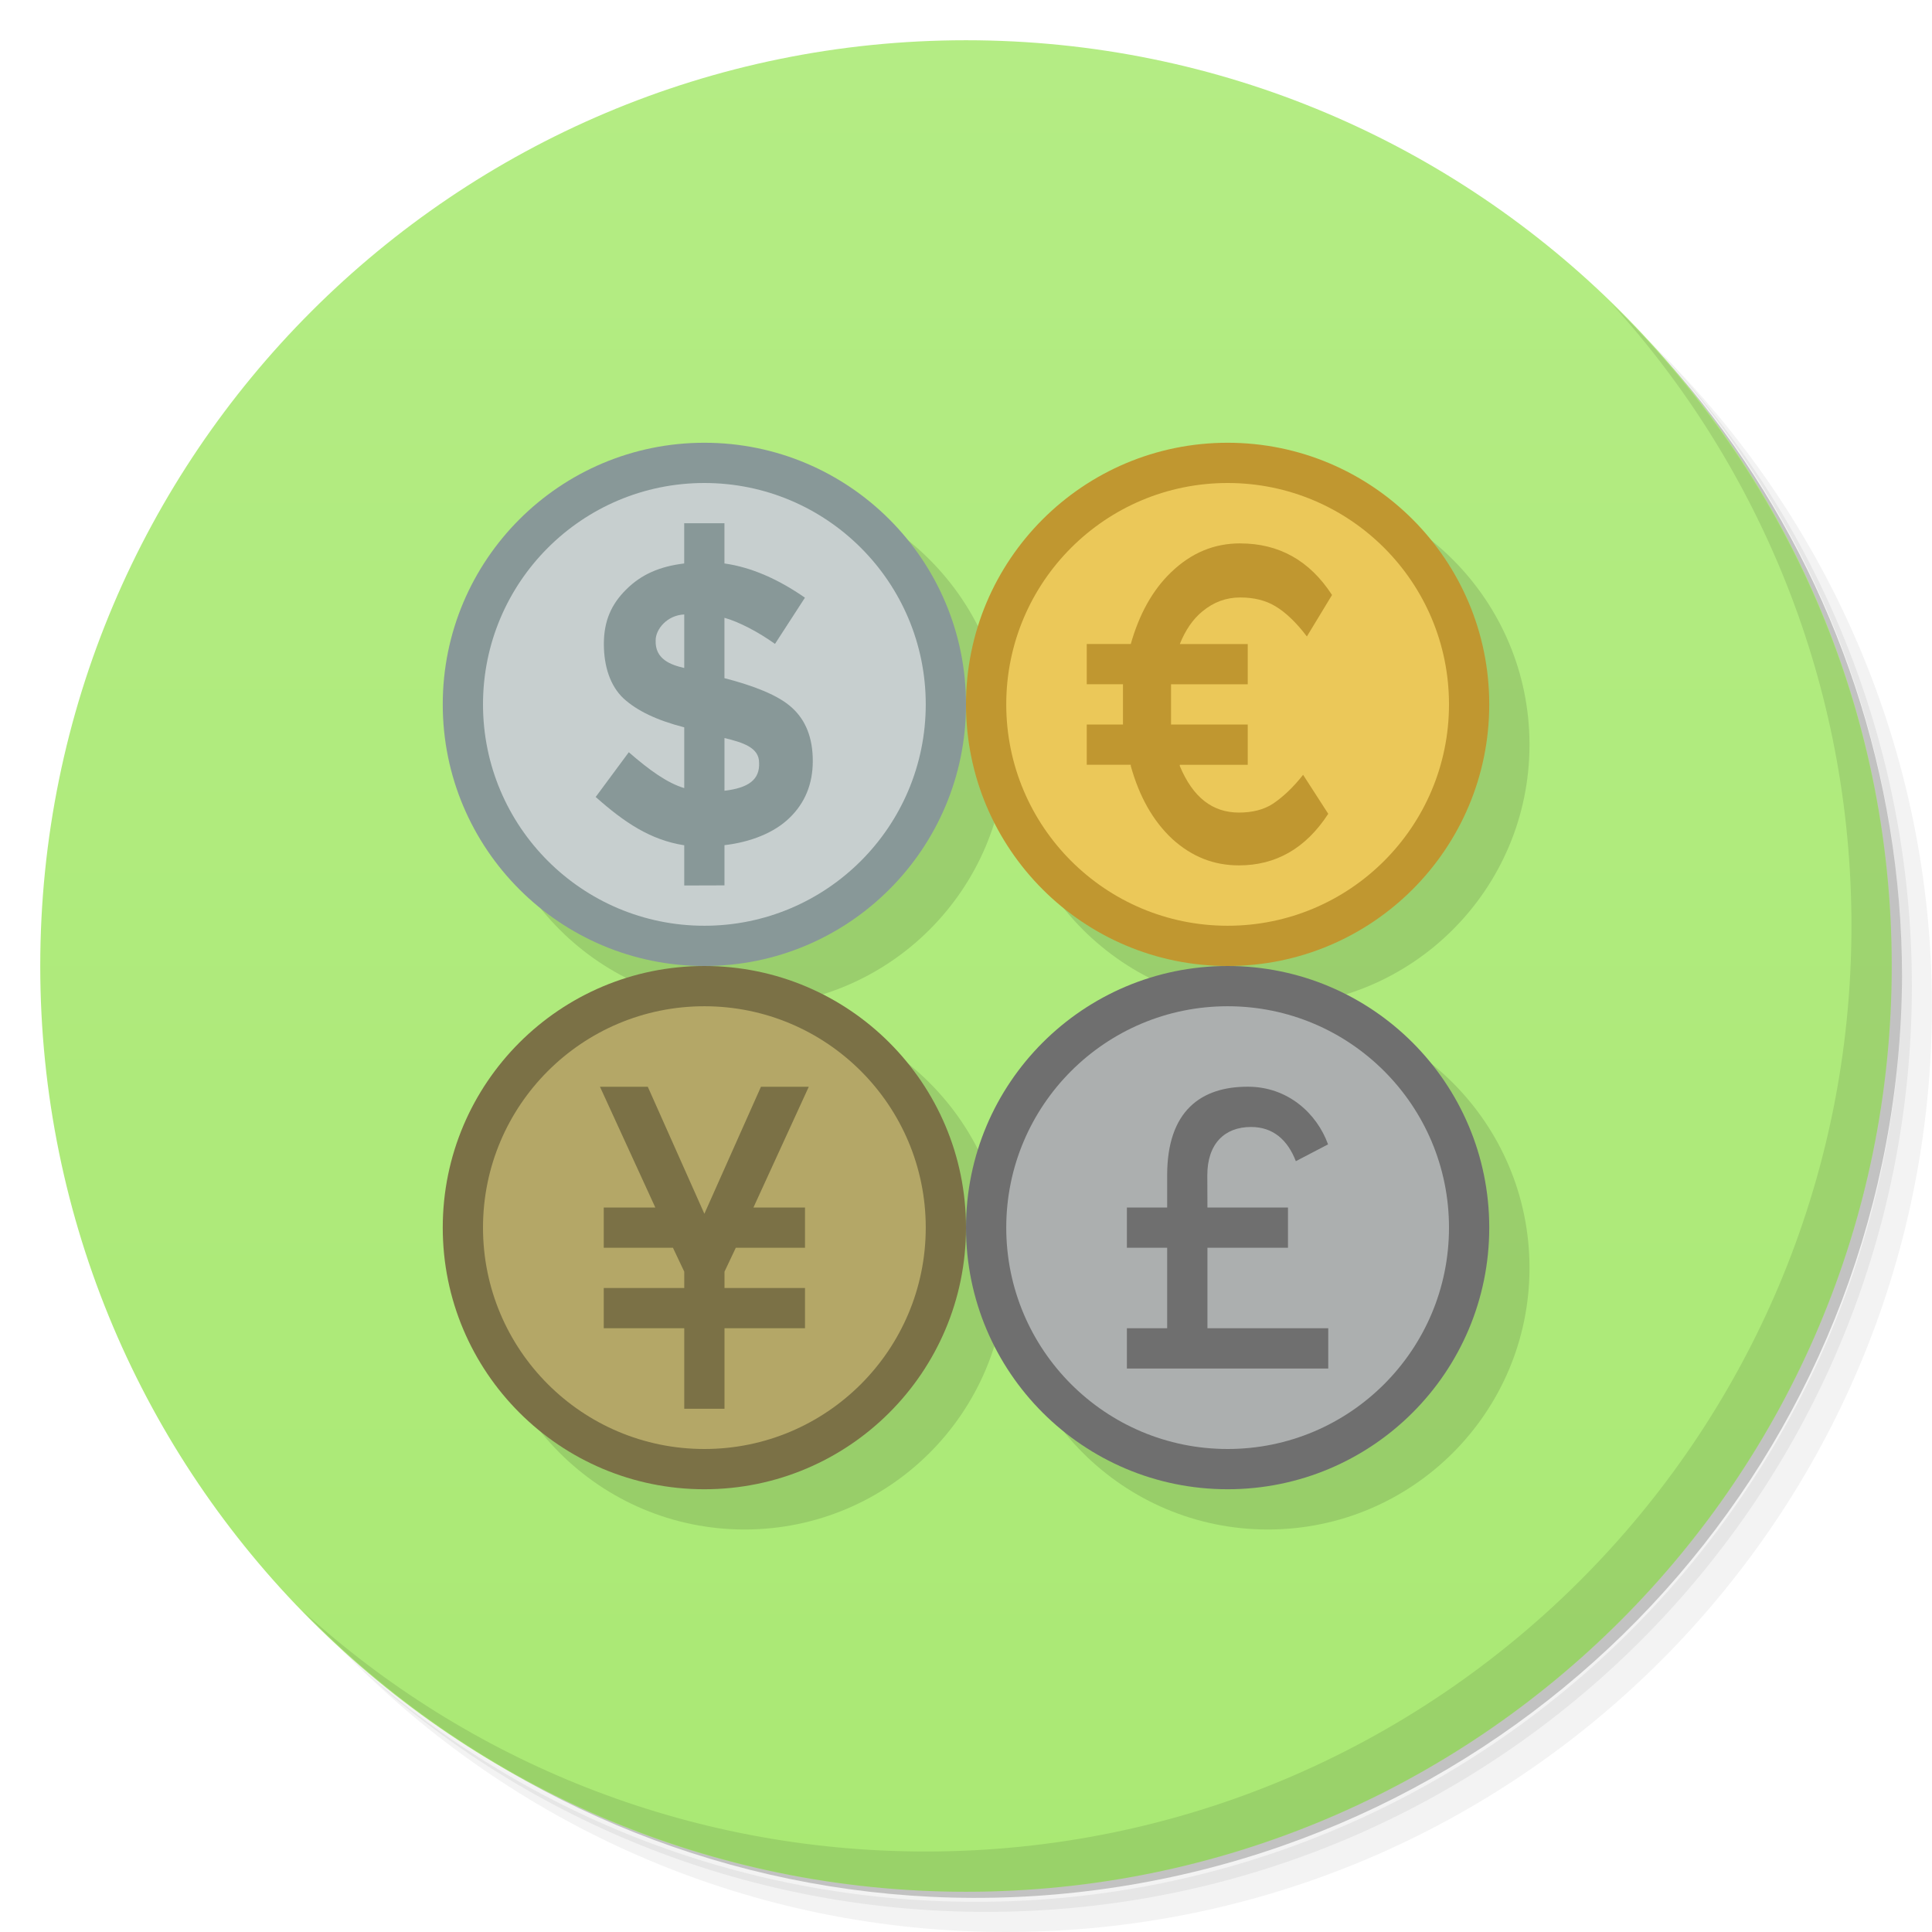
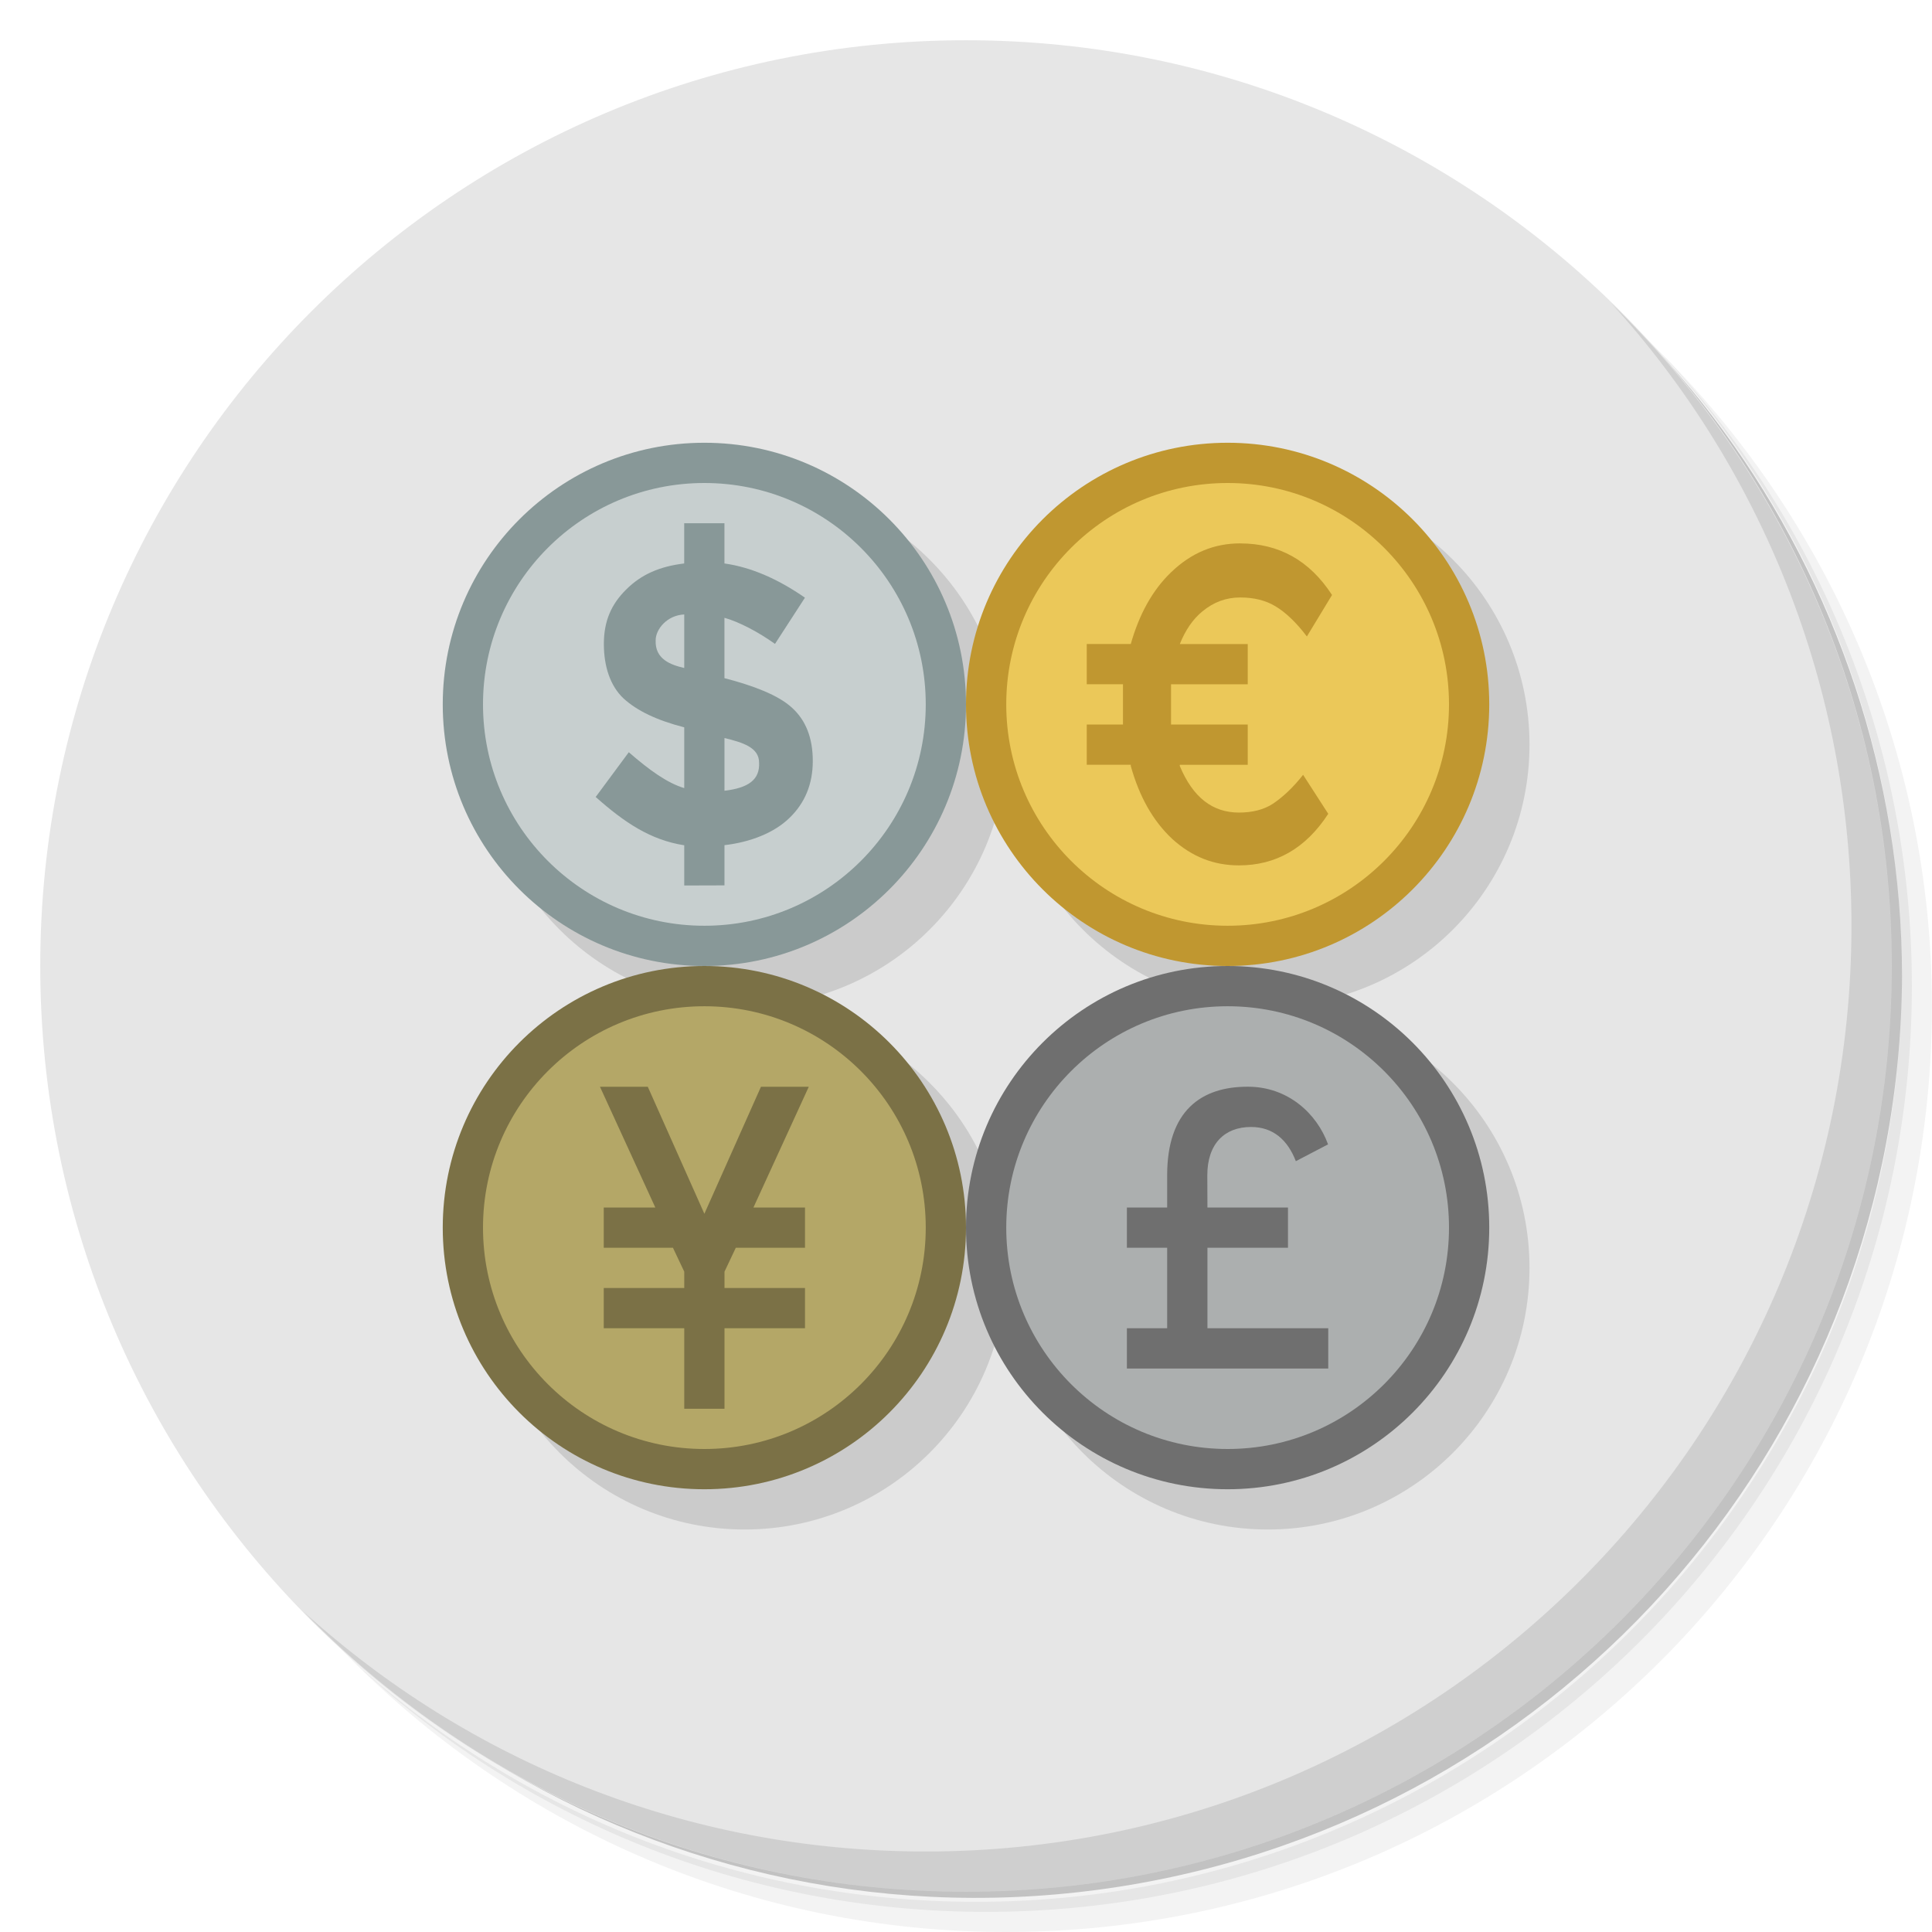
- <svg xmlns="http://www.w3.org/2000/svg" viewBox="0 0 48 48">
-   <defs>
+ <svg xmlns="http://www.w3.org/2000/svg" viewBox="0 0 48 48" id="svg2" version="1.1">
+   <defs id="defs4">
    <linearGradient id="linearGradient3845" y1="47" x2="0" y2="1" gradientUnits="userSpaceOnUse">
-       <stop style="stop-color:#aae974;stop-opacity:1" />
-       <stop offset="1" style="stop-color:#b4ec84;stop-opacity:1" />
+       <stop style="stop-color:#aae974;stop-opacity:1" id="stop7" />
+       <stop offset="1" style="stop-color:#b4ec84;stop-opacity:1" id="stop9" />
    </linearGradient>
  </defs>
-   <g>
-     <path d="m 36.31 5 c 5.859 4.062 9.688 10.831 9.688 18.5 c 0 12.426 -10.07 22.5 -22.5 22.5 c -7.669 0 -14.438 -3.828 -18.5 -9.688 c 1.037 1.822 2.306 3.499 3.781 4.969 c 4.085 3.712 9.514 5.969 15.469 5.969 c 12.703 0 23 -10.298 23 -23 c 0 -5.954 -2.256 -11.384 -5.969 -15.469 c -1.469 -1.475 -3.147 -2.744 -4.969 -3.781 z m 4.969 3.781 c 3.854 4.113 6.219 9.637 6.219 15.719 c 0 12.703 -10.297 23 -23 23 c -6.081 0 -11.606 -2.364 -15.719 -6.219 c 4.16 4.144 9.883 6.719 16.219 6.719 c 12.703 0 23 -10.298 23 -23 c 0 -6.335 -2.575 -12.06 -6.719 -16.219 z" style="opacity:0.05" />
-     <path d="m 41.28 8.781 c 3.712 4.085 5.969 9.514 5.969 15.469 c 0 12.703 -10.297 23 -23 23 c -5.954 0 -11.384 -2.256 -15.469 -5.969 c 4.113 3.854 9.637 6.219 15.719 6.219 c 12.703 0 23 -10.298 23 -23 c 0 -6.081 -2.364 -11.606 -6.219 -15.719 z" style="opacity:0.1" />
-     <path d="m 31.25 2.375 c 8.615 3.154 14.75 11.417 14.75 21.13 c 0 12.426 -10.07 22.5 -22.5 22.5 c -9.708 0 -17.971 -6.135 -21.12 -14.75 a 23 23 0 0 0 44.875 -7 a 23 23 0 0 0 -16 -21.875 z" style="opacity:0.2" />
+   <g id="g11">
+     <path d="m 36.31 5 c 5.859 4.062 9.688 10.831 9.688 18.5 c 0 12.426 -10.07 22.5 -22.5 22.5 c -7.669 0 -14.438 -3.828 -18.5 -9.688 c 1.037 1.822 2.306 3.499 3.781 4.969 c 4.085 3.712 9.514 5.969 15.469 5.969 c 12.703 0 23 -10.298 23 -23 c 0 -5.954 -2.256 -11.384 -5.969 -15.469 c -1.469 -1.475 -3.147 -2.744 -4.969 -3.781 z m 4.969 3.781 c 3.854 4.113 6.219 9.637 6.219 15.719 c 0 12.703 -10.297 23 -23 23 c -6.081 0 -11.606 -2.364 -15.719 -6.219 c 4.16 4.144 9.883 6.719 16.219 6.719 c 12.703 0 23 -10.298 23 -23 c 0 -6.335 -2.575 -12.06 -6.719 -16.219 z" style="opacity:0.05" id="path13" />
+     <path d="m 41.28 8.781 c 3.712 4.085 5.969 9.514 5.969 15.469 c 0 12.703 -10.297 23 -23 23 c -5.954 0 -11.384 -2.256 -15.469 -5.969 c 4.113 3.854 9.637 6.219 15.719 6.219 c 12.703 0 23 -10.298 23 -23 c 0 -6.081 -2.364 -11.606 -6.219 -15.719 z" style="opacity:0.1" id="path15" />
+     <path d="m 31.25 2.375 c 8.615 3.154 14.75 11.417 14.75 21.13 c 0 12.426 -10.07 22.5 -22.5 22.5 c -9.708 0 -17.971 -6.135 -21.12 -14.75 a 23 23 0 0 0 44.875 -7 a 23 23 0 0 0 -16 -21.875 z" style="opacity:0.2" id="path17" />
  </g>
-   <g>
-     <path d="m 24 1 c 12.703 0 23 10.297 23 23 c 0 12.703 -10.297 23 -23 23 -12.703 0 -23 -10.297 -23 -23 0 -12.703 10.297 -23 23 -23 z" style="fill:url(#linearGradient3845);fill-opacity:1" />
+   <g id="g19" style="fill:#e6e6e6;fill-opacity:1">
+     <path d="m 24 1 c 12.703 0 23 10.297 23 23 c 0 12.703 -10.297 23 -23 23 -12.703 0 -23 -10.297 -23 -23 0 -12.703 10.297 -23 23 -23 z" style="fill:#e6e6e6;fill-opacity:1" id="path21" />
  </g>
-   <g>
-     <path d="m 40.03 7.531 c 3.712 4.084 5.969 9.514 5.969 15.469 0 12.703 -10.297 23 -23 23 c -5.954 0 -11.384 -2.256 -15.469 -5.969 4.178 4.291 10.01 6.969 16.469 6.969 c 12.703 0 23 -10.298 23 -23 0 -6.462 -2.677 -12.291 -6.969 -16.469 z" style="opacity:0.1" />
+   <g id="g23">
+     <path d="m 40.03 7.531 c 3.712 4.084 5.969 9.514 5.969 15.469 0 12.703 -10.297 23 -23 23 c -5.954 0 -11.384 -2.256 -15.469 -5.969 4.178 4.291 10.01 6.969 16.469 6.969 c 12.703 0 23 -10.298 23 -23 0 -6.462 -2.677 -12.291 -6.969 -16.469 z" style="opacity:0.1" id="path25" />
  </g>
-   <path transform="matrix(1.3,0,0,1.3,-1,-4.9)" d="m 20 18 a 5 5 0 1 1 -10 0 5 5 0 1 1 10 0 z" style="fill:#000;fill-opacity:0.118;stroke:none;fill-rule:nonzero" />
-   <path d="m 20 18 a 5 5 0 1 1 -10 0 5 5 0 1 1 10 0 z" transform="matrix(1.3,0,0,1.3,-2,-5.9)" style="fill:#889898;fill-opacity:1;stroke:none;fill-rule:nonzero" />
-   <path d="m 20 18 a 5 5 0 1 1 -10 0 5 5 0 1 1 10 0 z" transform="matrix(1.3,0,0,1.3,12,-4.9)" style="fill:#000;fill-opacity:0.118;stroke:none;fill-rule:nonzero" />
-   <path d="m 20 18 a 5 5 0 1 1 -10 0 5 5 0 1 1 10 0 z" transform="matrix(1.1,0,0,1.1,1,-2.3)" style="fill:#c7cfcf;fill-opacity:1;stroke:none;fill-rule:nonzero" />
-   <path transform="matrix(1.3,0,0,1.3,-1,8.1)" d="m 20 18 a 5 5 0 1 1 -10 0 5 5 0 1 1 10 0 z" style="fill:#000;fill-opacity:0.118;stroke:none;fill-rule:nonzero" />
-   <path transform="matrix(1.3,0,0,1.3,11,-5.9)" d="m 20 18 a 5 5 0 1 1 -10 0 5 5 0 1 1 10 0 z" style="fill:#c09730;fill-opacity:1;stroke:none;fill-rule:nonzero" />
-   <path d="m 20 18 a 5 5 0 1 1 -10 0 5 5 0 1 1 10 0 z" transform="matrix(1.3,0,0,1.3,12,8.1)" style="fill:#000;fill-opacity:0.118;stroke:none;fill-rule:nonzero" />
-   <path transform="matrix(1.1,0,0,1.1,14,-2.3)" d="m 20 18 a 5 5 0 1 1 -10 0 5 5 0 1 1 10 0 z" style="fill:#ebc859;fill-opacity:1;stroke:none;fill-rule:nonzero" />
-   <path d="m 20 18 a 5 5 0 1 1 -10 0 5 5 0 1 1 10 0 z" transform="matrix(1.3,0,0,1.3,-2,7.1)" style="fill:#7b7146;fill-opacity:1;stroke:none;fill-rule:nonzero" />
-   <path d="m 20 18 a 5 5 0 1 1 -10 0 5 5 0 1 1 10 0 z" transform="matrix(1.1,0,0,1.1,1,10.7)" style="fill:#b4a767;fill-opacity:1;stroke:none;fill-rule:nonzero" />
-   <path transform="matrix(1.3,0,0,1.3,11,7.1)" d="m 20 18 a 5 5 0 1 1 -10 0 5 5 0 1 1 10 0 z" style="fill:#6f6f6f;fill-opacity:1;stroke:none;fill-rule:nonzero" />
-   <path transform="matrix(1.1,0,0,1.1,14,10.7)" d="m 20 18 a 5 5 0 1 1 -10 0 5 5 0 1 1 10 0 z" style="fill:#acafaf;fill-opacity:1;stroke:none;fill-rule:nonzero" />
-   <g transform="scale(1.000918,0.9990828)" style="fill:#000;fill-opacity:1;stroke:none">
-     <path d="m 16.984 22.02 0 -1 c -0.844 -0.133 -1.487 -0.569 -2.198 -1.201 l 0.822 -1.113 c 0.519 0.452 0.957 0.766 1.376 0.892 l 0 -1.511 c -0.698 -0.18 -1.18 -0.419 -1.506 -0.718 -0.326 -0.306 -0.489 -0.789 -0.489 -1.355 0 -0.572 0.186 -0.992 0.558 -1.358 0.372 -0.372 0.831 -0.571 1.436 -0.644 l 0 -1 0.999 0 0 1 c 0.665 0.093 1.34 0.392 1.998 0.851 l -0.743 1.149 c -0.419 -0.299 -0.896 -0.549 -1.255 -0.649 l 0 1.501 c 0.718 0.186 1.335 0.421 1.674 0.733 0.346 0.312 0.519 0.755 0.519 1.326 0 0.572 -0.193 1.044 -0.578 1.416 -0.379 0.372 -0.976 0.605 -1.614 0.678 l 0 1 m 0.859 -3.053 c 0 -0.375 -0.402 -0.5 -0.859 -0.611 l 0 1.311 c 0.592 -0.07 0.881 -0.273 0.859 -0.701 m -1.858 -3.683 c -0.432 0.02 -0.709 0.373 -0.709 0.639 -0.022 0.476 0.377 0.615 0.709 0.692" style="fill:#889898" />
+   <path transform="matrix(1.3,0,0,1.3,-1,-4.9)" d="m 20 18 a 5 5 0 1 1 -10 0 5 5 0 1 1 10 0 z" style="fill:#000;fill-opacity:0.118;stroke:none;fill-rule:nonzero" id="path27" />
+   <path d="m 20 18 a 5 5 0 1 1 -10 0 5 5 0 1 1 10 0 z" transform="matrix(1.3,0,0,1.3,-2,-5.9)" style="fill:#889898;fill-opacity:1;stroke:none;fill-rule:nonzero" id="path29" />
+   <path d="m 20 18 a 5 5 0 1 1 -10 0 5 5 0 1 1 10 0 z" transform="matrix(1.3,0,0,1.3,12,-4.9)" style="fill:#000;fill-opacity:0.118;stroke:none;fill-rule:nonzero" id="path31" />
+   <path d="m 20 18 a 5 5 0 1 1 -10 0 5 5 0 1 1 10 0 z" transform="matrix(1.1,0,0,1.1,1,-2.3)" style="fill:#c7cfcf;fill-opacity:1;stroke:none;fill-rule:nonzero" id="path33" />
+   <path transform="matrix(1.3,0,0,1.3,-1,8.1)" d="m 20 18 a 5 5 0 1 1 -10 0 5 5 0 1 1 10 0 z" style="fill:#000;fill-opacity:0.118;stroke:none;fill-rule:nonzero" id="path35" />
+   <path transform="matrix(1.3,0,0,1.3,11,-5.9)" d="m 20 18 a 5 5 0 1 1 -10 0 5 5 0 1 1 10 0 z" style="fill:#c09730;fill-opacity:1;stroke:none;fill-rule:nonzero" id="path37" />
+   <path d="m 20 18 a 5 5 0 1 1 -10 0 5 5 0 1 1 10 0 z" transform="matrix(1.3,0,0,1.3,12,8.1)" style="fill:#000;fill-opacity:0.118;stroke:none;fill-rule:nonzero" id="path39" />
+   <path transform="matrix(1.1,0,0,1.1,14,-2.3)" d="m 20 18 a 5 5 0 1 1 -10 0 5 5 0 1 1 10 0 z" style="fill:#ebc859;fill-opacity:1;stroke:none;fill-rule:nonzero" id="path41" />
+   <path d="m 20 18 a 5 5 0 1 1 -10 0 5 5 0 1 1 10 0 z" transform="matrix(1.3,0,0,1.3,-2,7.1)" style="fill:#7b7146;fill-opacity:1;stroke:none;fill-rule:nonzero" id="path43" />
+   <path d="m 20 18 a 5 5 0 1 1 -10 0 5 5 0 1 1 10 0 z" transform="matrix(1.1,0,0,1.1,1,10.7)" style="fill:#b4a767;fill-opacity:1;stroke:none;fill-rule:nonzero" id="path45" />
+   <path transform="matrix(1.3,0,0,1.3,11,7.1)" d="m 20 18 a 5 5 0 1 1 -10 0 5 5 0 1 1 10 0 z" style="fill:#6f6f6f;fill-opacity:1;stroke:none;fill-rule:nonzero" id="path47" />
+   <path transform="matrix(1.1,0,0,1.1,14,10.7)" d="m 20 18 a 5 5 0 1 1 -10 0 5 5 0 1 1 10 0 z" style="fill:#acafaf;fill-opacity:1;stroke:none;fill-rule:nonzero" id="path49" />
+   <g transform="scale(1.000918,0.9990828)" style="fill:#000;fill-opacity:1;stroke:none" id="g51">
+     <path d="m 16.984 22.02 0 -1 c -0.844 -0.133 -1.487 -0.569 -2.198 -1.201 l 0.822 -1.113 c 0.519 0.452 0.957 0.766 1.376 0.892 l 0 -1.511 c -0.698 -0.18 -1.18 -0.419 -1.506 -0.718 -0.326 -0.306 -0.489 -0.789 -0.489 -1.355 0 -0.572 0.186 -0.992 0.558 -1.358 0.372 -0.372 0.831 -0.571 1.436 -0.644 l 0 -1 0.999 0 0 1 c 0.665 0.093 1.34 0.392 1.998 0.851 l -0.743 1.149 c -0.419 -0.299 -0.896 -0.549 -1.255 -0.649 l 0 1.501 c 0.718 0.186 1.335 0.421 1.674 0.733 0.346 0.312 0.519 0.755 0.519 1.326 0 0.572 -0.193 1.044 -0.578 1.416 -0.379 0.372 -0.976 0.605 -1.614 0.678 l 0 1 m 0.859 -3.053 c 0 -0.375 -0.402 -0.5 -0.859 -0.611 l 0 1.311 c 0.592 -0.07 0.881 -0.273 0.859 -0.701 m -1.858 -3.683 c -0.432 0.02 -0.709 0.373 -0.709 0.639 -0.022 0.476 0.377 0.615 0.709 0.692" style="fill:#889898" id="path53" />
  </g>
-   <path d="m 30.813 13.5 c -0.645 0 -1.213 0.232 -1.719 0.719 -0.47 0.452 -0.795 1.057 -1 1.781 l -1.094 0 l 0 1 0.9 0 0 1 -0.9 0 0 1 1.094 0 c 0.003 0.011 -0.003 0.02 0 0.031 0.211 0.757 0.549 1.363 1.031 1.813 c 0.488 0.442 1.03 0.656 1.656 0.656 0.916 0 1.659 -0.42 2.219 -1.281 l -0.625 -0.969 c -0.259 0.33 -0.515 0.561 -0.75 0.719 -0.229 0.15 -0.518 0.219 -0.844 0.219 -0.657 0 -1.143 -0.377 -1.469 -1.156 -0.005 -0.013 0.004 -0.019 0 -0.031 l 1.688 0 l 0 -1 -1.906 0 0 -1 1.906 0 0 -1 -1.688 0 c 0.136 -0.339 0.323 -0.618 0.563 -0.813 0.283 -0.232 0.588 -0.344 0.938 -0.344 0.349 0 0.64 0.076 0.875 0.219 0.241 0.142 0.516 0.398 0.781 0.75 l 0.625 -1.031 c -0.56 -0.861 -1.323 -1.281 -2.281 -1.281 z" style="fill:#c09730;fill-opacity:1;stroke:none;fill-rule:nonzero" />
-   <g transform="scale(0.9050639,1.104894)" style="fill:#000;fill-opacity:1;stroke:none">
-     <path d="m 14.906 27 l 1.375 3 l -1.281 0 l 0 1 l 1.719 0 l 0.281 0.594 l 0 0.406 l -2 0 l 0 1 l 2 0 l 0 2 l 1 0 l 0 -2 l 2 0 l 0 -1 l -2 0 l 0 -0.406 l 0.281 -0.594 l 1.719 0 l 0 -1 l -1.281 0 l 1.375 -3 l -1.188 0 l -1.406 3.156 l -1.406 -3.156 l -1.188 0 z" transform="scale(1.104894,0.9050639)" style="fill:#7b7146" />
+   <path d="m 30.813 13.5 c -0.645 0 -1.213 0.232 -1.719 0.719 -0.47 0.452 -0.795 1.057 -1 1.781 l -1.094 0 l 0 1 0.9 0 0 1 -0.9 0 0 1 1.094 0 c 0.003 0.011 -0.003 0.02 0 0.031 0.211 0.757 0.549 1.363 1.031 1.813 c 0.488 0.442 1.03 0.656 1.656 0.656 0.916 0 1.659 -0.42 2.219 -1.281 l -0.625 -0.969 c -0.259 0.33 -0.515 0.561 -0.75 0.719 -0.229 0.15 -0.518 0.219 -0.844 0.219 -0.657 0 -1.143 -0.377 -1.469 -1.156 -0.005 -0.013 0.004 -0.019 0 -0.031 l 1.688 0 l 0 -1 -1.906 0 0 -1 1.906 0 0 -1 -1.688 0 c 0.136 -0.339 0.323 -0.618 0.563 -0.813 0.283 -0.232 0.588 -0.344 0.938 -0.344 0.349 0 0.64 0.076 0.875 0.219 0.241 0.142 0.516 0.398 0.781 0.75 l 0.625 -1.031 c -0.56 -0.861 -1.323 -1.281 -2.281 -1.281 z" style="fill:#c09730;fill-opacity:1;stroke:none;fill-rule:nonzero" id="path55" />
+   <g transform="scale(0.9050639,1.104894)" style="fill:#000;fill-opacity:1;stroke:none" id="g57">
+     <path d="m 14.906 27 l 1.375 3 l -1.281 0 l 0 1 l 1.719 0 l 0.281 0.594 l 0 0.406 l -2 0 l 0 1 l 2 0 l 0 2 l 1 0 l 0 -2 l 2 0 l 0 -1 l -2 0 l 0 -0.406 l 0.281 -0.594 l 1.719 0 l 0 -1 l -1.281 0 l 1.375 -3 l -1.188 0 l -1.406 3.156 l -1.406 -3.156 l -1.188 0 z" transform="scale(1.104894,0.9050639)" style="fill:#7b7146" id="path59" />
  </g>
-   <g transform="scale(0.9906975,1.00939)" style="fill:#000;fill-opacity:1;stroke:none">
-     <path d="m 30.28 29.721 2.02 0 0 0.991 -2.02 0 0 1.981 3.03 0 0 0.991 -5.05 0 0 -0.991 1.01 0 0 -1.981 -1.01 0 0 -0.991 1.01 0 0 -0.793 c 0 -1.589 0.855 -2.184 2.025 -2.18 1 0 1.729 0.656 2.01 1.419 l -0.808 0.414 c -0.202 -0.516 -0.564 -0.842 -1.124 -0.842 -0.662 0 -1.096 0.412 -1.096 1.189" style="fill:#6f6f6f" />
+   <g transform="scale(0.9906975,1.00939)" style="fill:#000;fill-opacity:1;stroke:none" id="g61">
+     <path d="m 30.28 29.721 2.02 0 0 0.991 -2.02 0 0 1.981 3.03 0 0 0.991 -5.05 0 0 -0.991 1.01 0 0 -1.981 -1.01 0 0 -0.991 1.01 0 0 -0.793 c 0 -1.589 0.855 -2.184 2.025 -2.18 1 0 1.729 0.656 2.01 1.419 l -0.808 0.414 c -0.202 -0.516 -0.564 -0.842 -1.124 -0.842 -0.662 0 -1.096 0.412 -1.096 1.189" style="fill:#6f6f6f" id="path63" />
  </g>
</svg>
